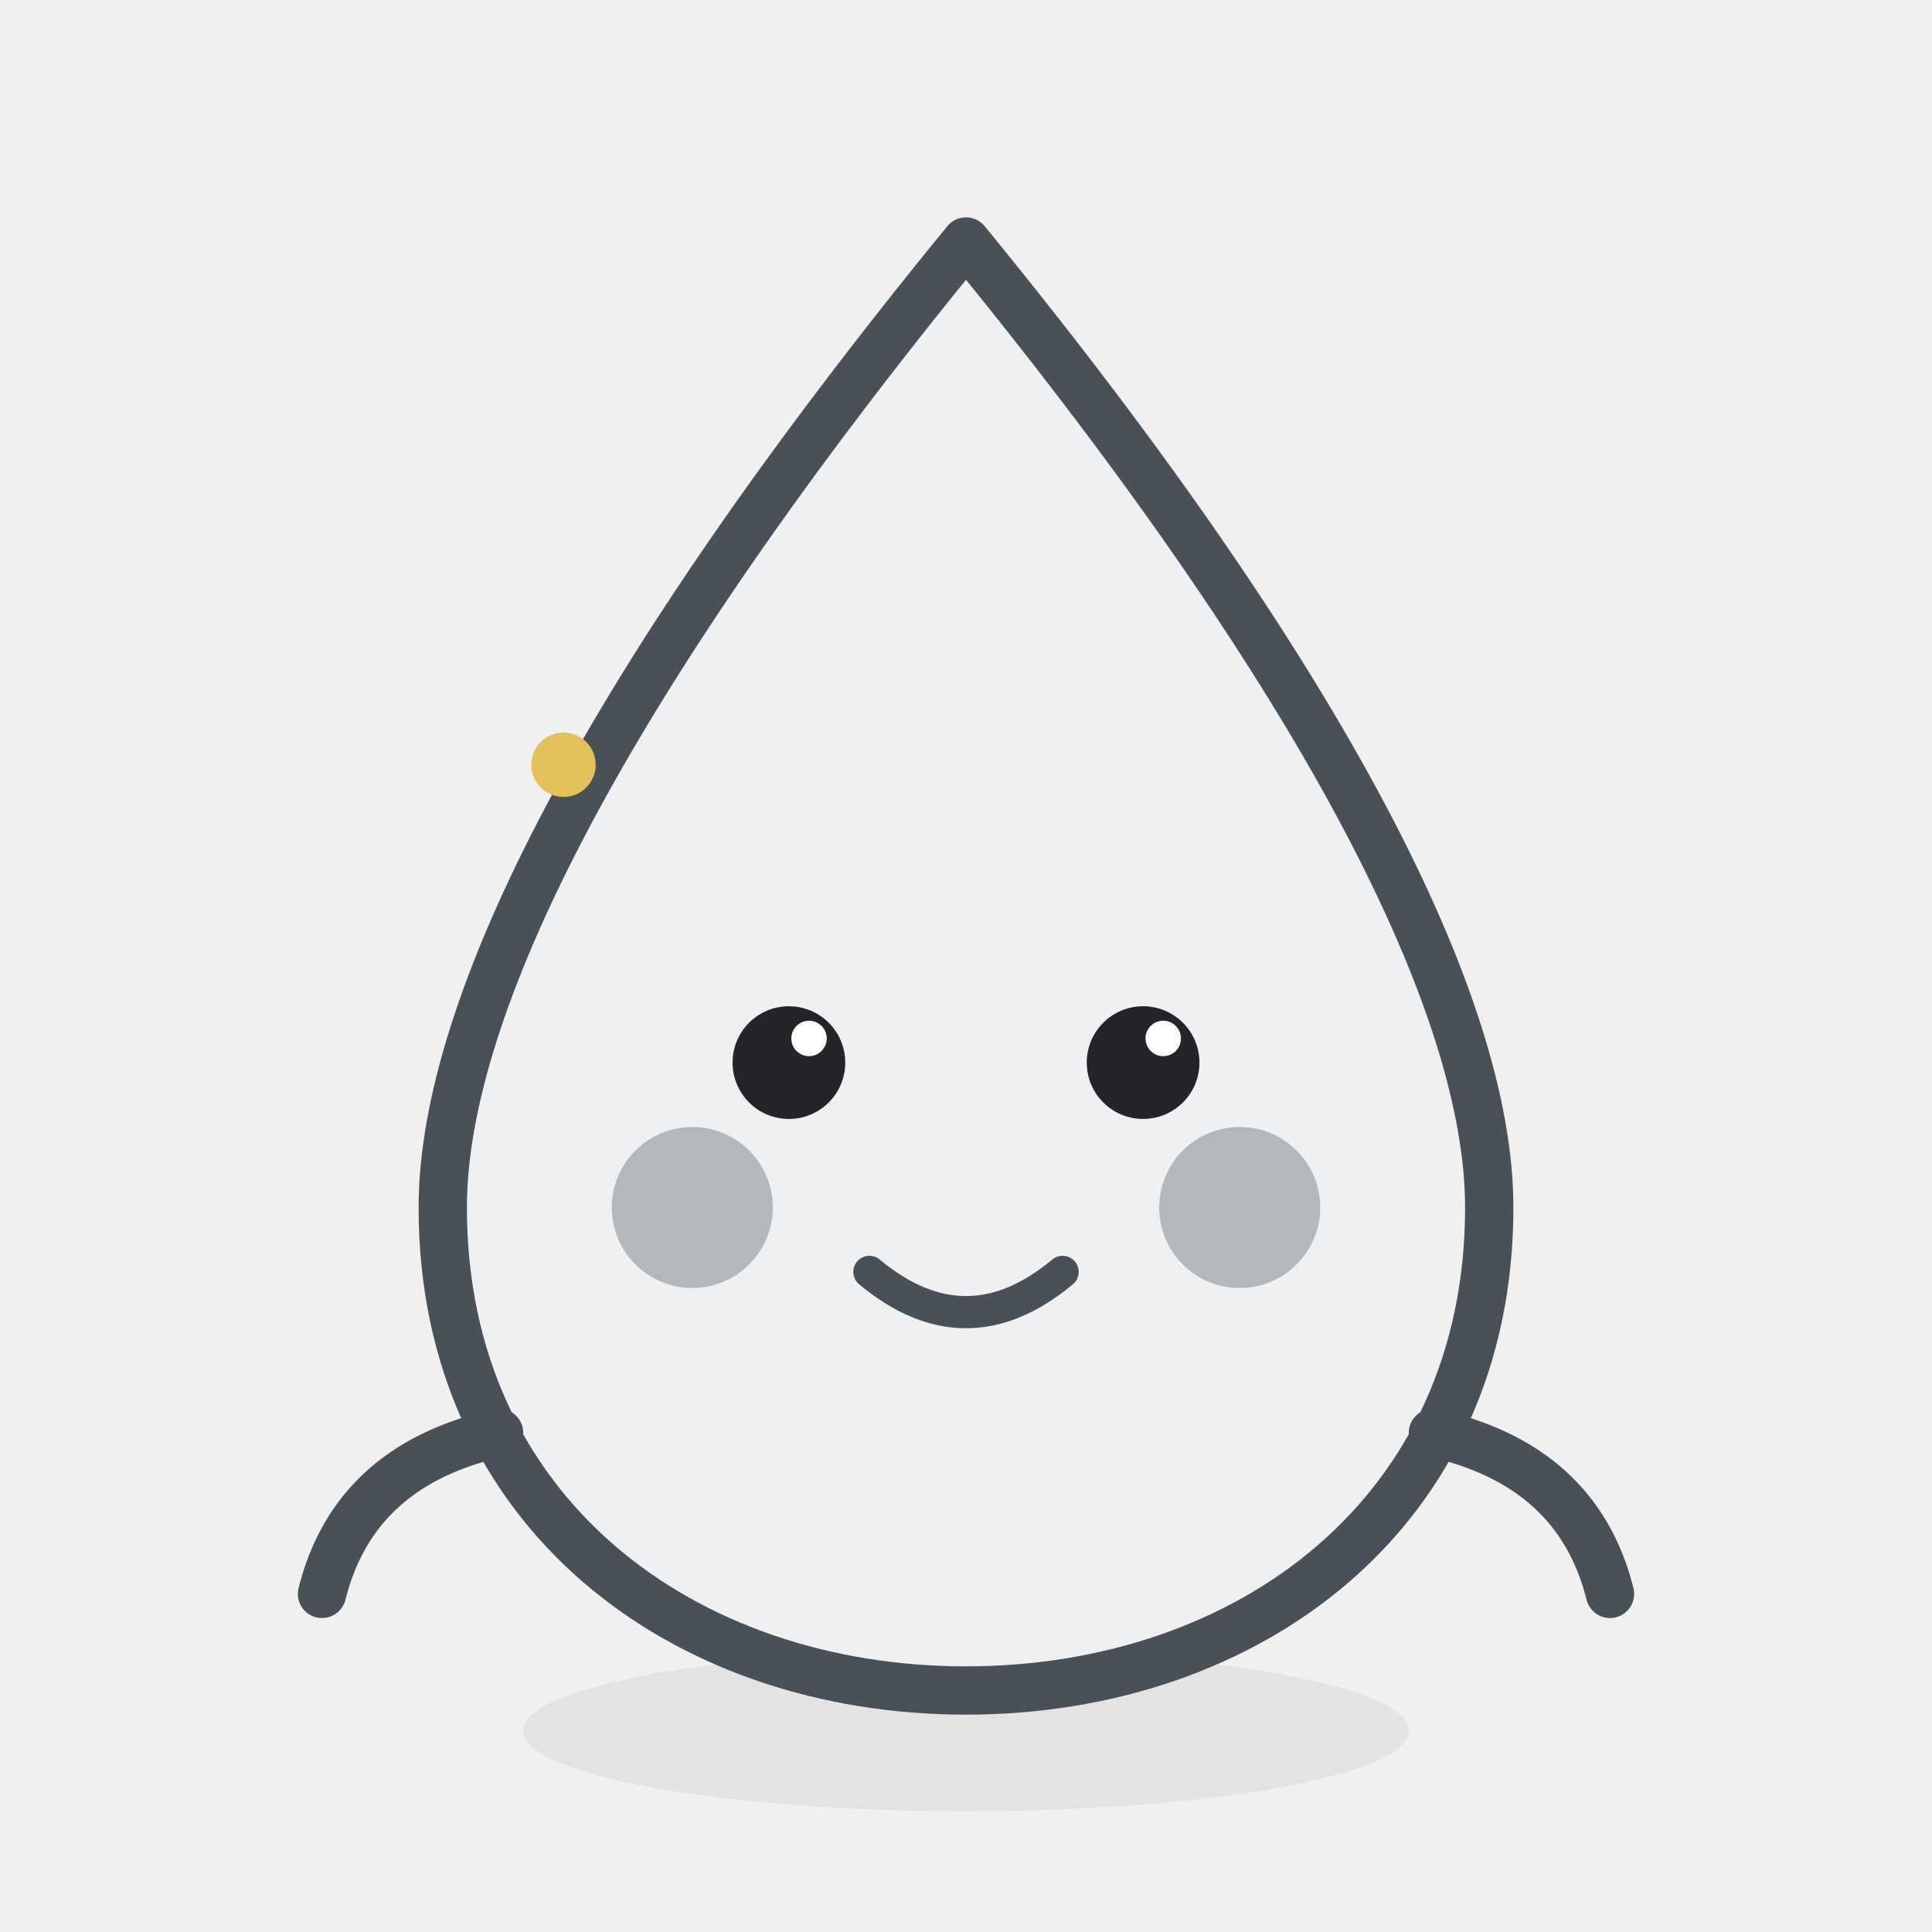
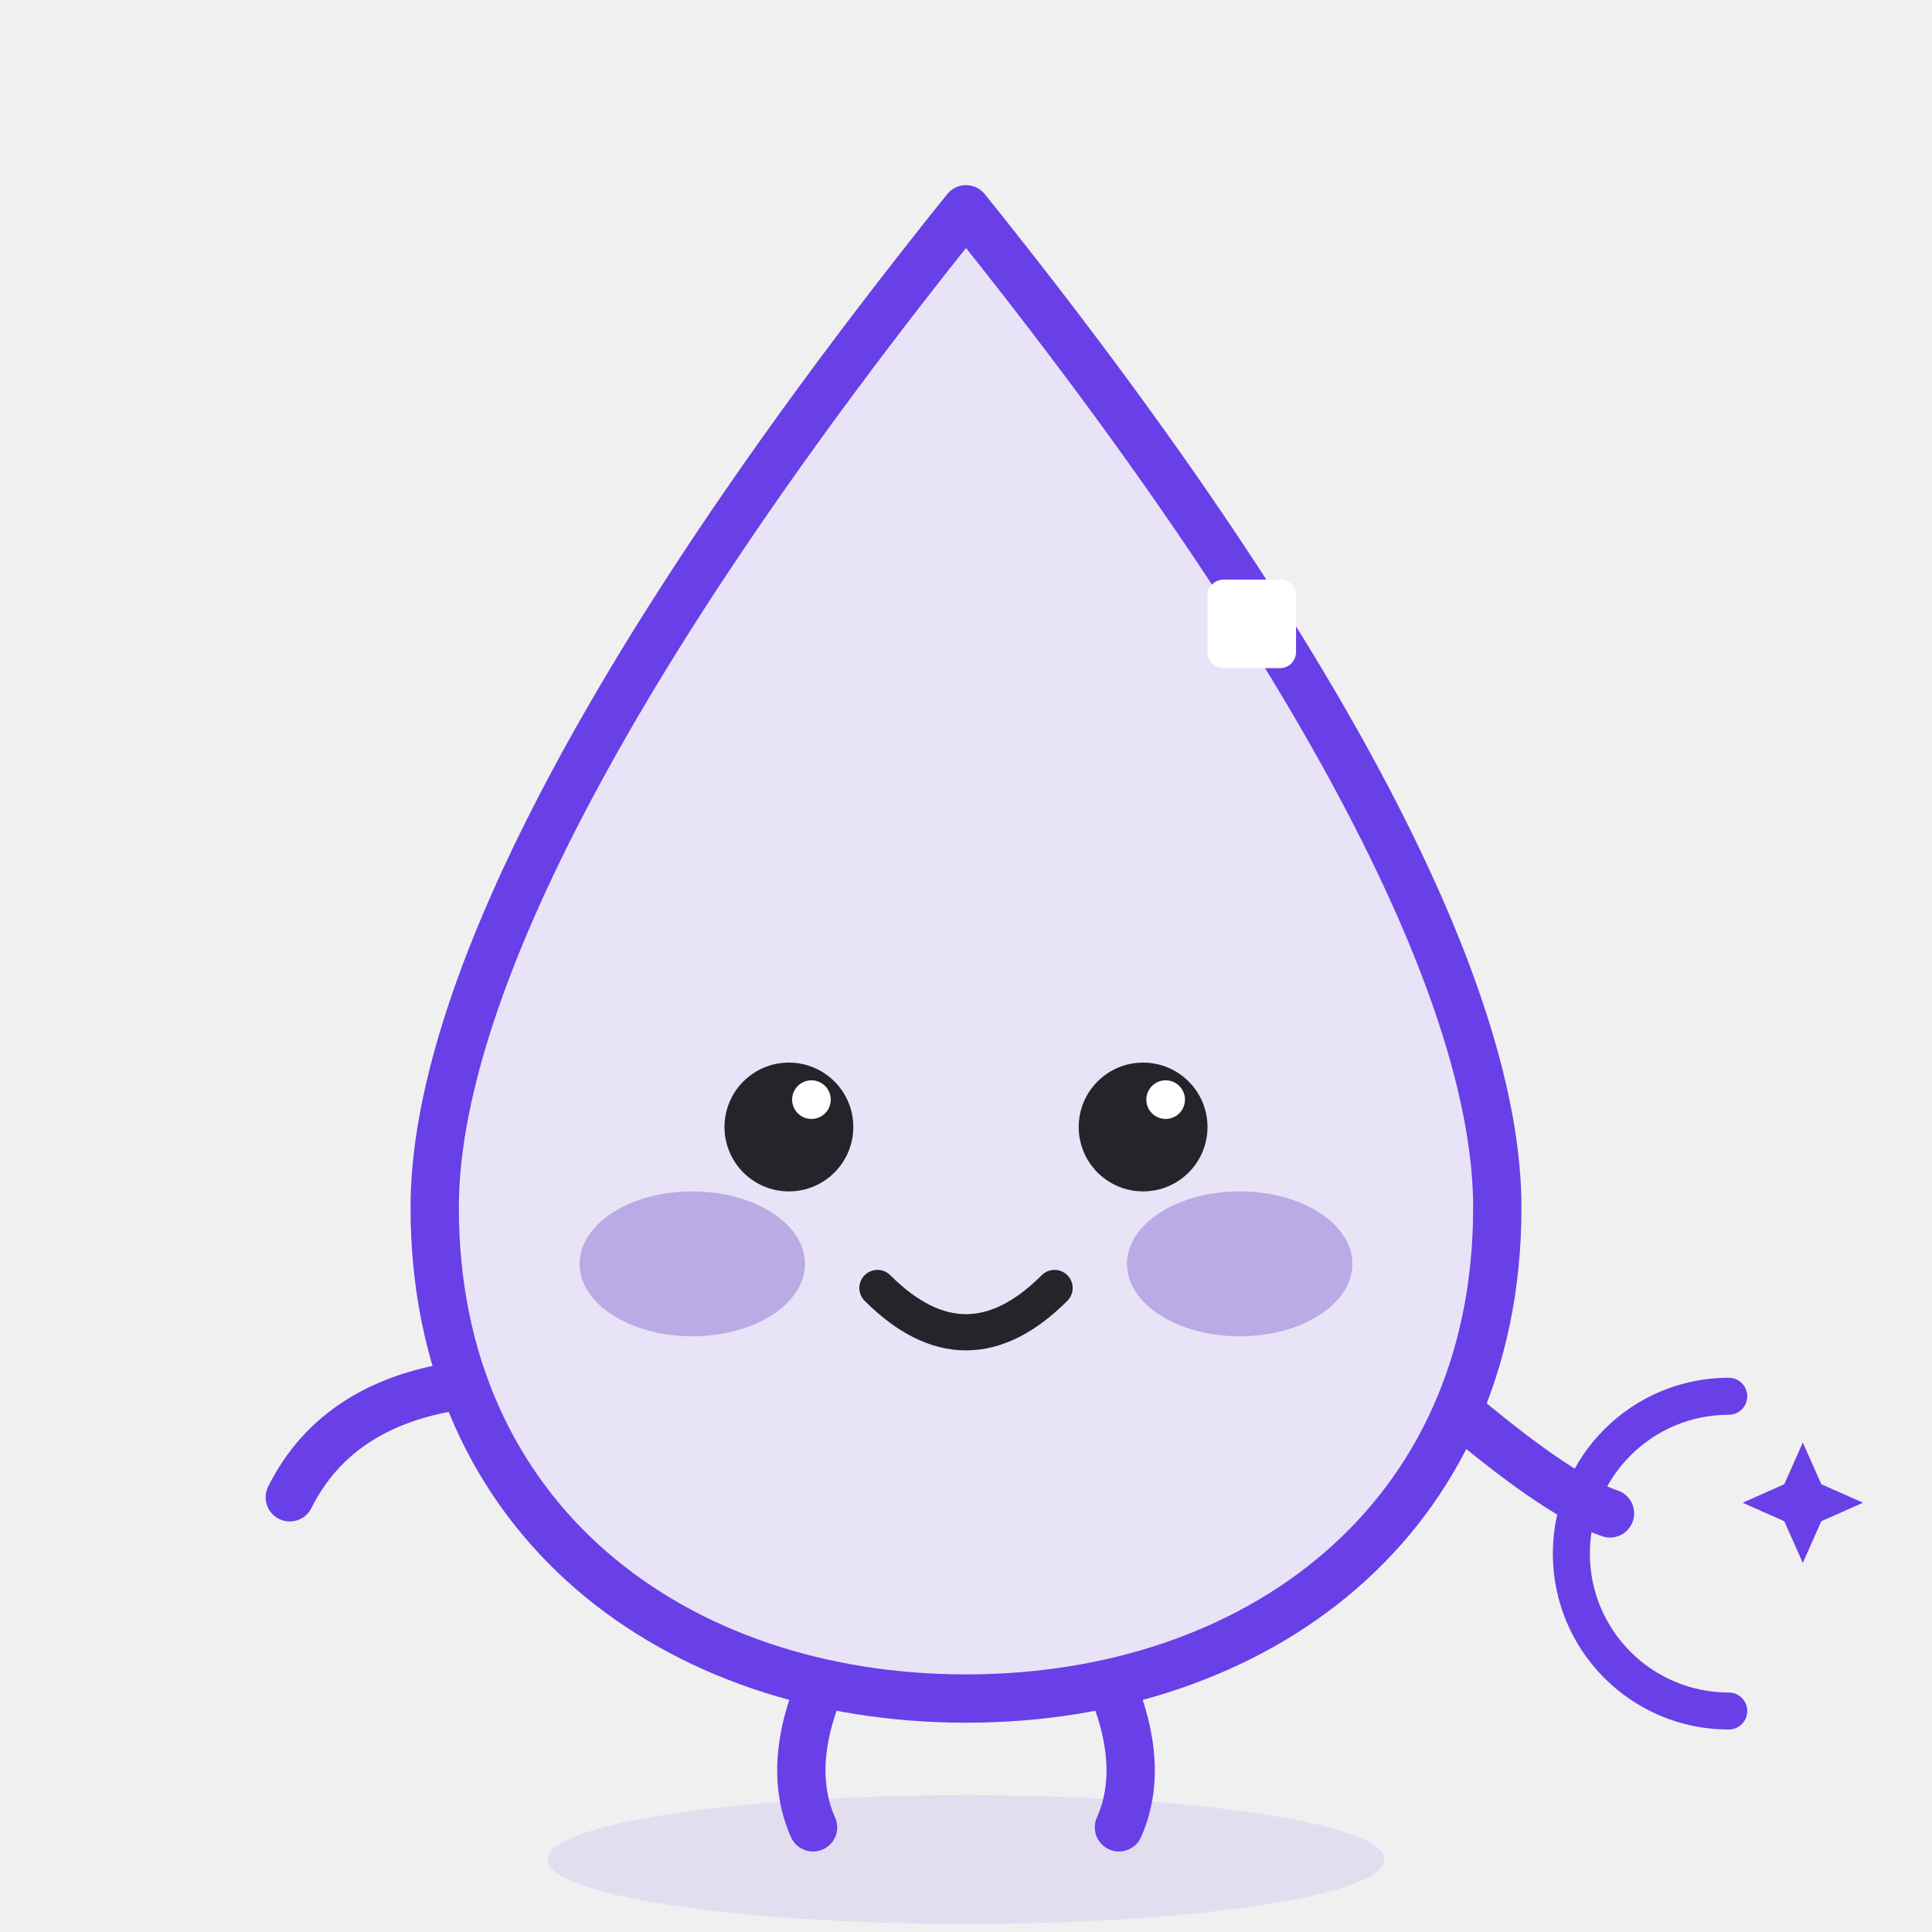
<svg xmlns="http://www.w3.org/2000/svg" viewBox="0 0 240 240" role="img" aria-label="マスコットキャラクター ネムミンちゃん">
-   <ellipse cx="120" cy="215" rx="55" ry="10" fill="#495057" opacity="0.08" />
-   <path d="M120 30 C 165 85, 185 125, 185 150 C 185 188, 155 210, 120 210 C 85 210, 55 188, 55 150 C 55 125, 75 85, 120 30 Z" fill="#eef0f2" stroke="#495057" stroke-width="6" stroke-linejoin="round" />
-   <circle cx="86" cy="150" r="10" fill="#495057" opacity="0.35" />
-   <circle cx="154" cy="150" r="10" fill="#495057" opacity="0.35" />
-   <circle cx="98" cy="132" r="7" fill="#24242b" />
-   <circle cx="142" cy="132" r="7" fill="#24242b" />
-   <circle cx="100.5" cy="129" r="2.2" fill="#fff" />
-   <circle cx="144.5" cy="129" r="2.2" fill="#fff" />
-   <path d="M108 158 Q120 168 132 158" stroke="#495057" stroke-width="4" fill="none" stroke-linecap="round" />
-   <path d="M188 84 A22 22 0 1 0 188 128 A16 16 0 1 1 188 84 Z" fill="#e2c05a" />
-   <circle cx="70" cy="95" r="4" fill="#e2c05a" />
-   <path d="M62 178 q-18 4 -22 20" stroke="#495057" stroke-width="6" fill="none" stroke-linecap="round" />
-   <path d="M178 178 q18 4 22 20" stroke="#495057" stroke-width="6" fill="none" stroke-linecap="round" />
+   <ellipse cx="120" cy="231" rx="52" ry="8" fill="#693fe7" opacity="0.10" />
+   <path d="M104 205 q-7 13 -3 22" stroke="#693fe7" stroke-width="6" fill="none" stroke-linecap="round" />
+   <path d="M136 205 q7 13 3 22" stroke="#693fe7" stroke-width="6" fill="none" stroke-linecap="round" />
+   <path d="M58 172 q-16 2 -22 14" stroke="#693fe7" stroke-width="6" fill="none" stroke-linecap="round" />
+   <path d="M182 176 q12 10 18 12" stroke="#693fe7" stroke-width="6" fill="none" stroke-linecap="round" />
+   <path d="M120 26 C 165 82, 186 124, 186 150 C 186 189, 156 211, 120 211 C 84 211, 54 189, 54 150 C 54 124, 75 82, 120 26 Z" fill="#e8e3f7" stroke="#693fe7" stroke-width="6" stroke-linejoin="round" />
+   <rect x="150" y="72" width="11" height="11" rx="2" fill="#ffffff" />
+   <ellipse cx="86" cy="157" rx="14" ry="9" fill="#b9abe3" />
+   <ellipse cx="154" cy="157" rx="14" ry="9" fill="#b9abe3" />
+   <circle cx="98" cy="140" r="8" fill="#24242b" />
+   <circle cx="142" cy="140" r="8" fill="#24242b" />
+   <circle cx="100.8" cy="136.6" r="2.4" fill="#fff" />
+   <circle cx="144.8" cy="136.6" r="2.4" fill="#fff" />
+   <path d="M109 160 Q120 171 131 160" stroke="#24242b" stroke-width="4.5" fill="none" stroke-linecap="round" />
+   <g transform="translate(186 170) scale(1.15)">
+     <path d="M25 3 A17 17 0 1 0 25 37 A13 13 0 1 1 25 3 Z" fill="#e8e3f7" stroke="#693fe7" stroke-width="4" stroke-linejoin="round" />
+     <path d="M33 8 l2 4.5 4.5 2 -4.5 2 -2 4.5 -2 -4.5 -4.5 -2 4.5 -2 z" fill="#693fe7" />
+   </g>
</svg>
